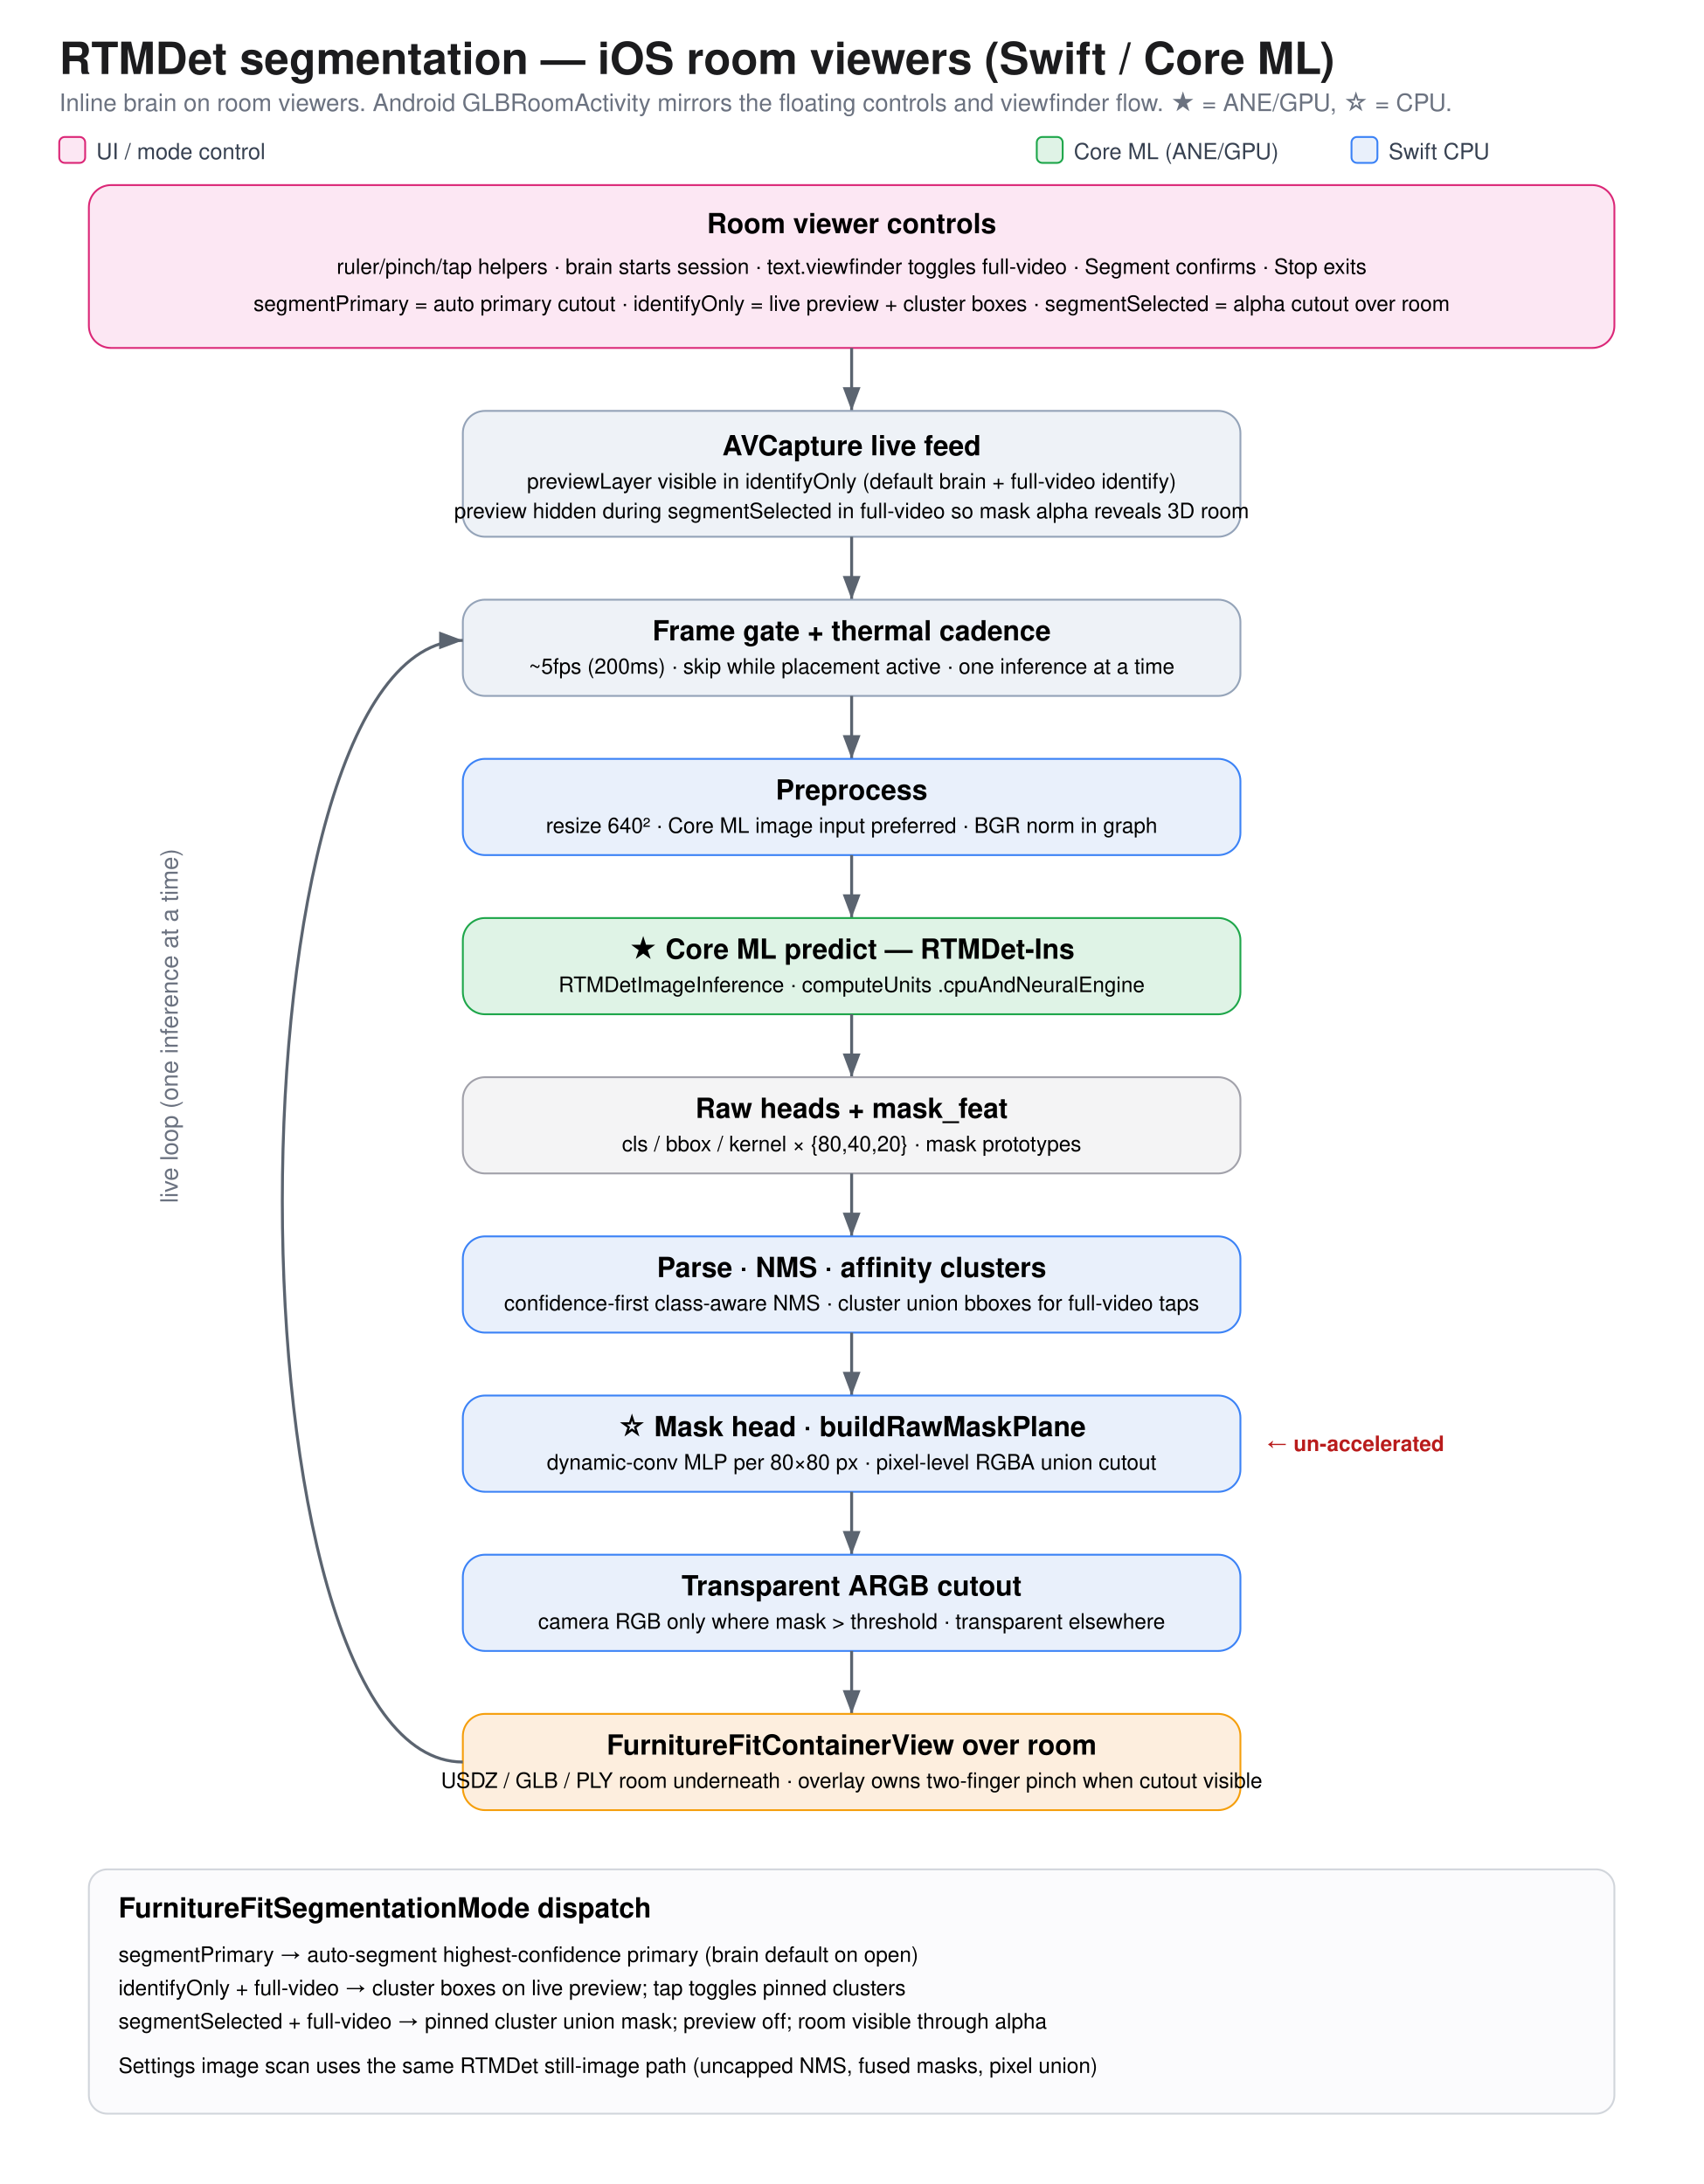
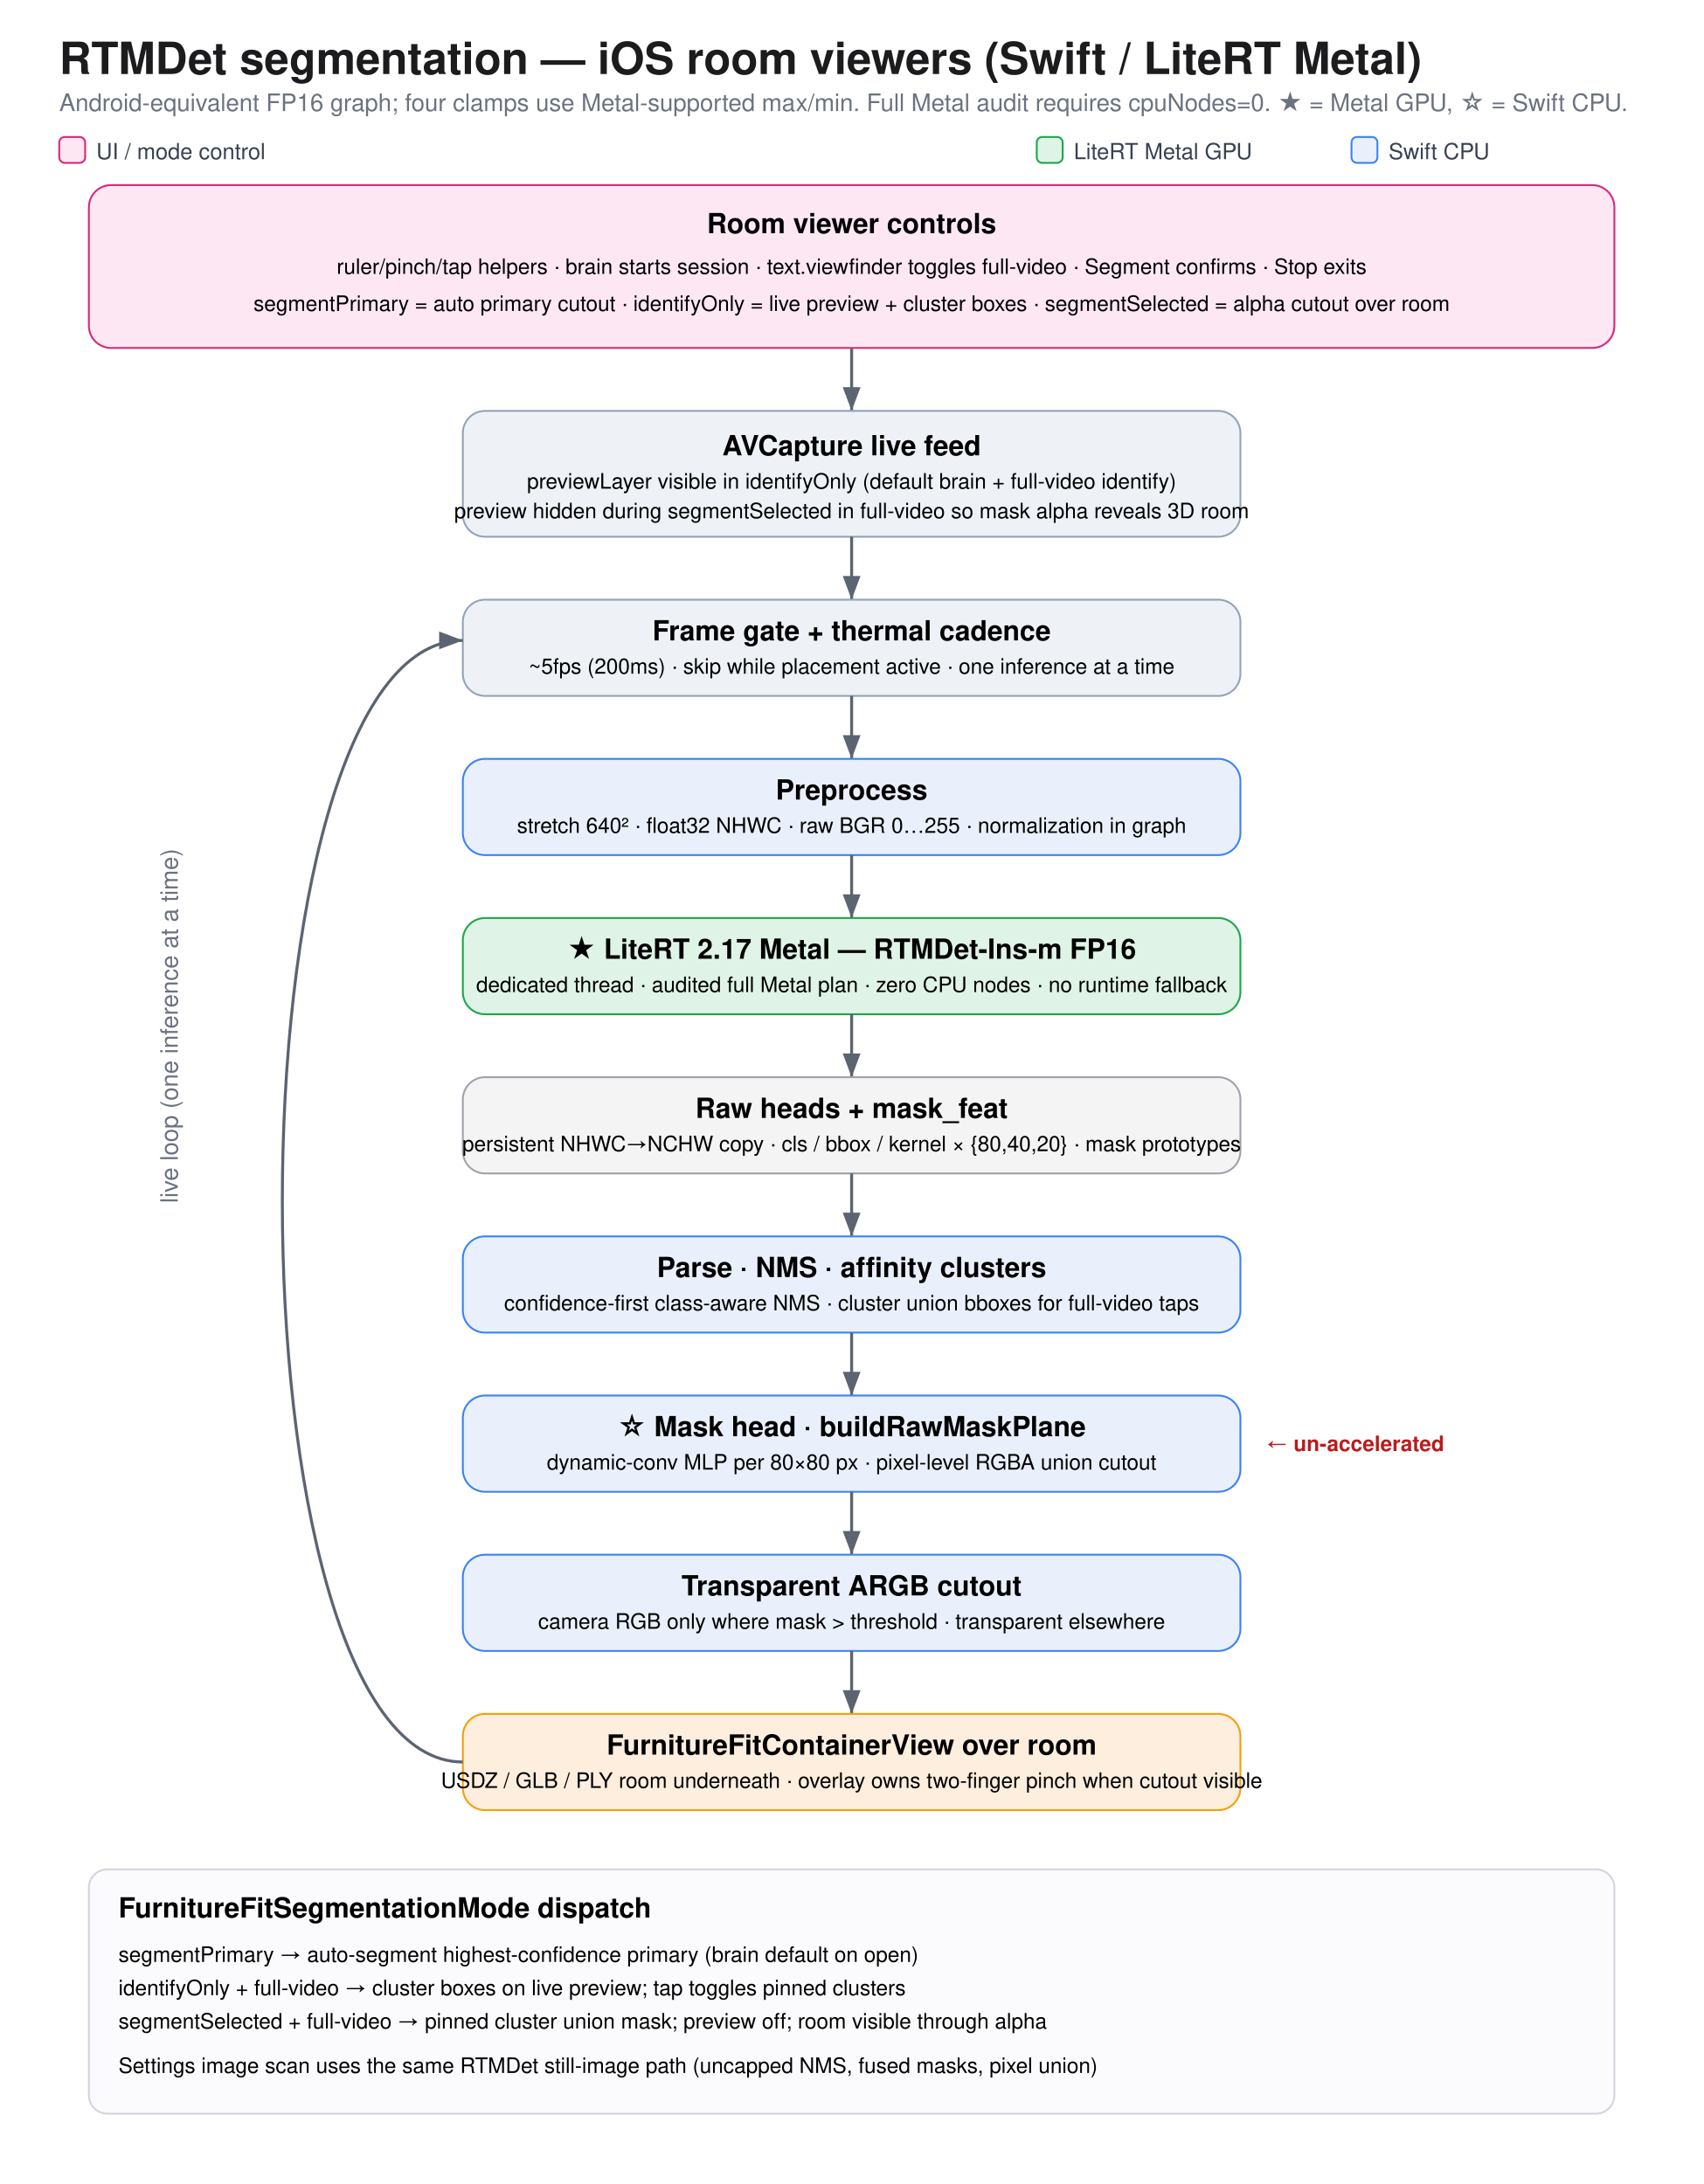
<svg xmlns="http://www.w3.org/2000/svg" width="920" height="1180" viewBox="0 0 920 1180" font-family="-apple-system, Helvetica, Arial, sans-serif">
  <defs>
    <marker id="arrow" markerWidth="10" markerHeight="10" refX="8" refY="3" orient="auto" markerUnits="strokeWidth">
      <path d="M0,0 L8,3 L0,6 Z" fill="#5b6470" />
    </marker>
    <style>
      .title{font-size:24px;font-weight:700;fill:#1c1c1e}
      .sub{font-size:13px;fill:#6b7280}
      .bt{font-size:15px;font-weight:600}
      .bs{font-size:11.5px}
      .ui{fill:#fce7f3;stroke:#db2777}
      .cam{fill:#eef2f7;stroke:#94a3b8}
      .ane{fill:#dff3e6;stroke:#1ea64a}
      .cpu{fill:#e9f0fb;stroke:#3b82f6}
      .data{fill:#f4f4f5;stroke:#a1a1aa}
      .disp{fill:#fdeede;stroke:#f59e0b}
      .star{fill:#b91c1c;font-size:11.5px;font-weight:700}
      .edge{stroke:#5b6470;stroke-width:1.6;fill:none}
      .legtxt{font-size:12px;fill:#374151}
    </style>
  </defs>
-   <text x="32" y="40" class="title">RTMDet segmentation — iOS room viewers (Swift / Core ML)</text>
-   <text x="32" y="60" class="sub">Inline brain on room viewers. Android GLBRoomActivity mirrors the floating controls and viewfinder flow. ★ = ANE/GPU, ☆ = CPU.</text>
+   <text x="32" y="40" class="title">RTMDet segmentation — iOS room viewers (Swift / LiteRT Metal)</text>
+   <text x="32" y="60" class="sub">Android-equivalent FP16 graph; four clamps use Metal-supported max/min. Full Metal audit requires cpuNodes=0. ★ = Metal GPU, ☆ = Swift CPU.</text>
  <rect x="560" y="74" width="14" height="14" rx="3" class="ane" />
-   <text x="580" y="86" class="legtxt">Core ML (ANE/GPU)</text>
+   <text x="580" y="86" class="legtxt">LiteRT Metal GPU</text>
  <rect x="730" y="74" width="14" height="14" rx="3" class="cpu" />
  <text x="750" y="86" class="legtxt">Swift CPU</text>
  <rect x="32" y="74" width="14" height="14" rx="3" class="ui" />
  <text x="52" y="86" class="legtxt">UI / mode control</text>
  <g>
    <rect x="48" y="100" width="824" height="88" rx="12" class="ui" />
    <text x="460" y="126" text-anchor="middle" class="bt">Room viewer controls</text>
    <text x="460" y="148" text-anchor="middle" class="bs">ruler/pinch/tap helpers · brain starts session · text.viewfinder toggles full-video · Segment confirms · Stop exits</text>
    <text x="460" y="168" text-anchor="middle" class="bs">segmentPrimary = auto primary cutout · identifyOnly = live preview + cluster boxes · segmentSelected = alpha cutout over room</text>
  </g>
  <path class="edge" d="M460,188 L460,222" marker-end="url(#arrow)" />
  <g>
    <rect x="250" y="222" width="420" height="68" rx="12" class="cam" />
    <text x="460" y="246" text-anchor="middle" class="bt">AVCapture live feed</text>
    <text x="460" y="264" text-anchor="middle" class="bs">previewLayer visible in identifyOnly (default brain + full-video identify)</text>
    <text x="460" y="280" text-anchor="middle" class="bs">preview hidden during segmentSelected in full-video so mask alpha reveals 3D room</text>
  </g>
  <path class="edge" d="M460,290 L460,324" marker-end="url(#arrow)" />
  <g>
    <rect x="250" y="324" width="420" height="52" rx="12" class="cam" />
    <text x="460" y="346" text-anchor="middle" class="bt">Frame gate + thermal cadence</text>
    <text x="460" y="364" text-anchor="middle" class="bs">~5fps (200ms) · skip while placement active · one inference at a time</text>
  </g>
  <path class="edge" d="M460,376 L460,410" marker-end="url(#arrow)" />
  <g>
    <rect x="250" y="410" width="420" height="52" rx="12" class="cpu" />
    <text x="460" y="432" text-anchor="middle" class="bt">Preprocess</text>
-     <text x="460" y="450" text-anchor="middle" class="bs">resize 640² · Core ML image input preferred · BGR norm in graph</text>
+     <text x="460" y="450" text-anchor="middle" class="bs">stretch 640² · float32 NHWC · raw BGR 0…255 · normalization in graph</text>
  </g>
  <path class="edge" d="M460,462 L460,496" marker-end="url(#arrow)" />
  <g>
    <rect x="250" y="496" width="420" height="52" rx="12" class="ane" />
-     <text x="460" y="518" text-anchor="middle" class="bt">★ Core ML predict — RTMDet-Ins</text>
-     <text x="460" y="536" text-anchor="middle" class="bs">RTMDetImageInference · computeUnits .cpuAndNeuralEngine</text>
+     <text x="460" y="518" text-anchor="middle" class="bt">★ LiteRT 2.17 Metal — RTMDet-Ins-m FP16</text>
+     <text x="460" y="536" text-anchor="middle" class="bs">dedicated thread · audited full Metal plan · zero CPU nodes · no runtime fallback</text>
  </g>
  <path class="edge" d="M460,548 L460,582" marker-end="url(#arrow)" />
  <g>
    <rect x="250" y="582" width="420" height="52" rx="12" class="data" />
    <text x="460" y="604" text-anchor="middle" class="bt">Raw heads + mask_feat</text>
-     <text x="460" y="622" text-anchor="middle" class="bs">cls / bbox / kernel × {80,40,20} · mask prototypes</text>
+     <text x="460" y="622" text-anchor="middle" class="bs">persistent NHWC→NCHW copy · cls / bbox / kernel × {80,40,20} · mask prototypes</text>
  </g>
  <path class="edge" d="M460,634 L460,668" marker-end="url(#arrow)" />
  <g>
    <rect x="250" y="668" width="420" height="52" rx="12" class="cpu" />
    <text x="460" y="690" text-anchor="middle" class="bt">Parse · NMS · affinity clusters</text>
    <text x="460" y="708" text-anchor="middle" class="bs">confidence-first class-aware NMS · cluster union bboxes for full-video taps</text>
  </g>
  <path class="edge" d="M460,720 L460,754" marker-end="url(#arrow)" />
  <g>
    <rect x="250" y="754" width="420" height="52" rx="12" class="cpu" />
    <text x="460" y="776" text-anchor="middle" class="bt">☆ Mask head · buildRawMaskPlane</text>
    <text x="460" y="794" text-anchor="middle" class="bs">dynamic-conv MLP per 80×80 px · pixel-level RGBA union cutout</text>
  </g>
  <text x="684" y="784" class="star">← un-accelerated</text>
  <path class="edge" d="M460,806 L460,840" marker-end="url(#arrow)" />
  <g>
    <rect x="250" y="840" width="420" height="52" rx="12" class="cpu" />
    <text x="460" y="862" text-anchor="middle" class="bt">Transparent ARGB cutout</text>
    <text x="460" y="880" text-anchor="middle" class="bs">camera RGB only where mask &gt; threshold · transparent elsewhere</text>
  </g>
  <path class="edge" d="M460,892 L460,926" marker-end="url(#arrow)" />
  <g>
    <rect x="250" y="926" width="420" height="52" rx="12" class="disp" />
    <text x="460" y="948" text-anchor="middle" class="bt">FurnitureFitContainerView over room</text>
    <text x="460" y="966" text-anchor="middle" class="bs">USDZ / GLB / PLY room underneath · overlay owns two-finger pinch when cutout visible</text>
  </g>
  <path class="edge" d="M250,952 C120,952 120,346 250,346" marker-end="url(#arrow)" />
  <text x="96" y="650" transform="rotate(-90 96,650)" class="sub">live loop (one inference at a time)</text>
  <g>
    <rect x="48" y="1010" width="824" height="132" rx="10" fill="#fbfbfd" stroke="#d1d5db" />
    <text x="64" y="1036" class="bt" font-size="13">FurnitureFitSegmentationMode dispatch</text>
    <text x="64" y="1060" class="bs">segmentPrimary → auto-segment highest-confidence primary (brain default on open)</text>
    <text x="64" y="1078" class="bs">identifyOnly + full-video → cluster boxes on live preview; tap toggles pinned clusters</text>
    <text x="64" y="1096" class="bs">segmentSelected + full-video → pinned cluster union mask; preview off; room visible through alpha</text>
    <text x="64" y="1120" class="bs">Settings image scan uses the same RTMDet still-image path (uncapped NMS, fused masks, pixel union)</text>
  </g>
</svg>
